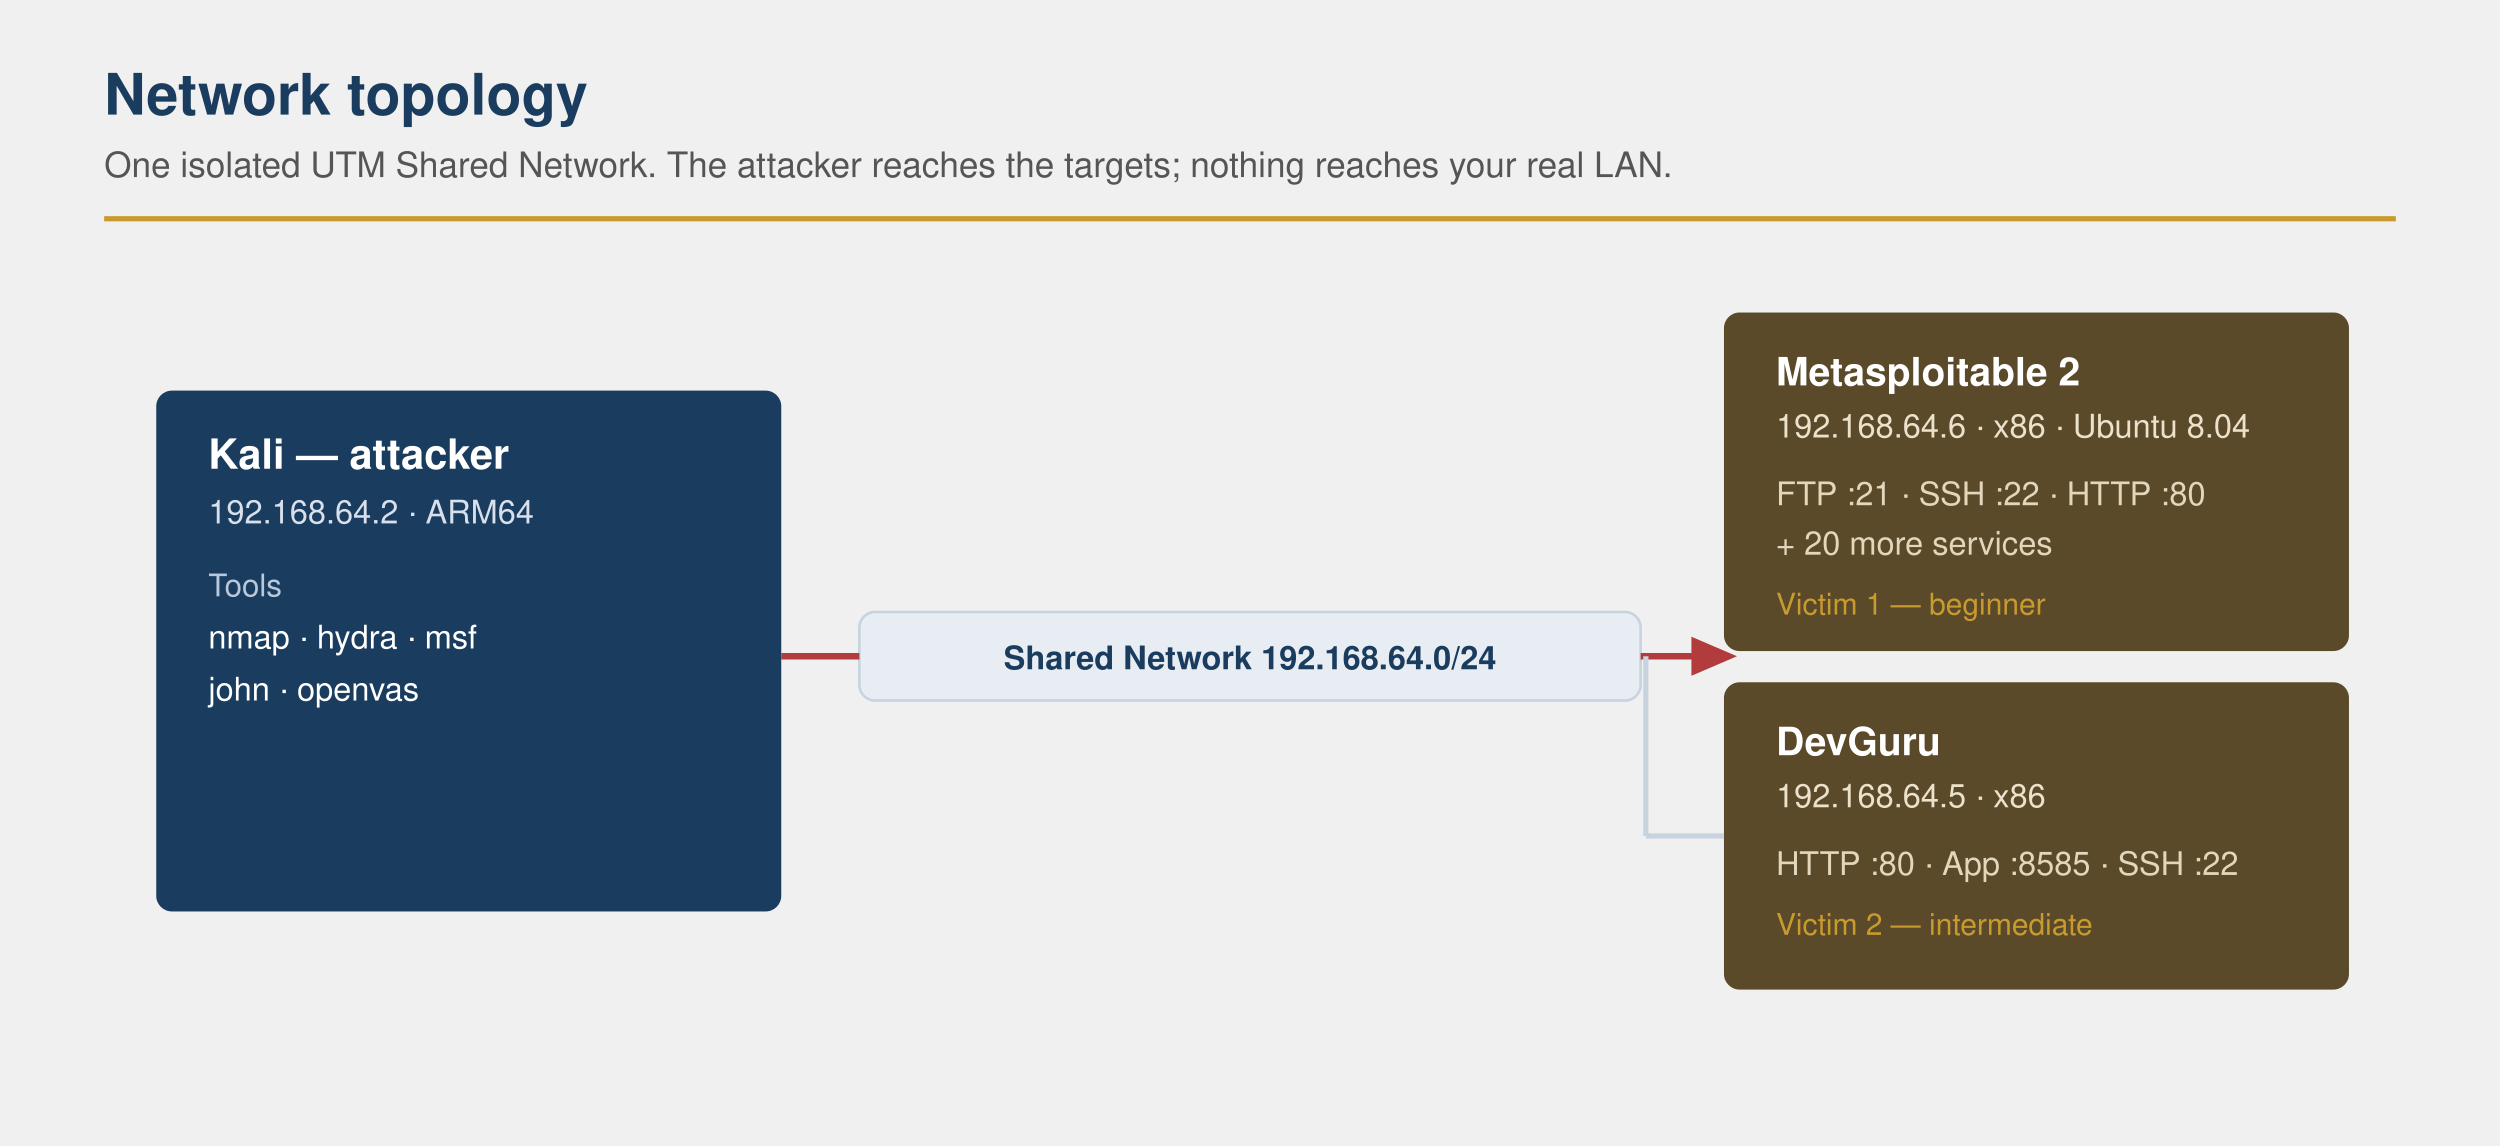
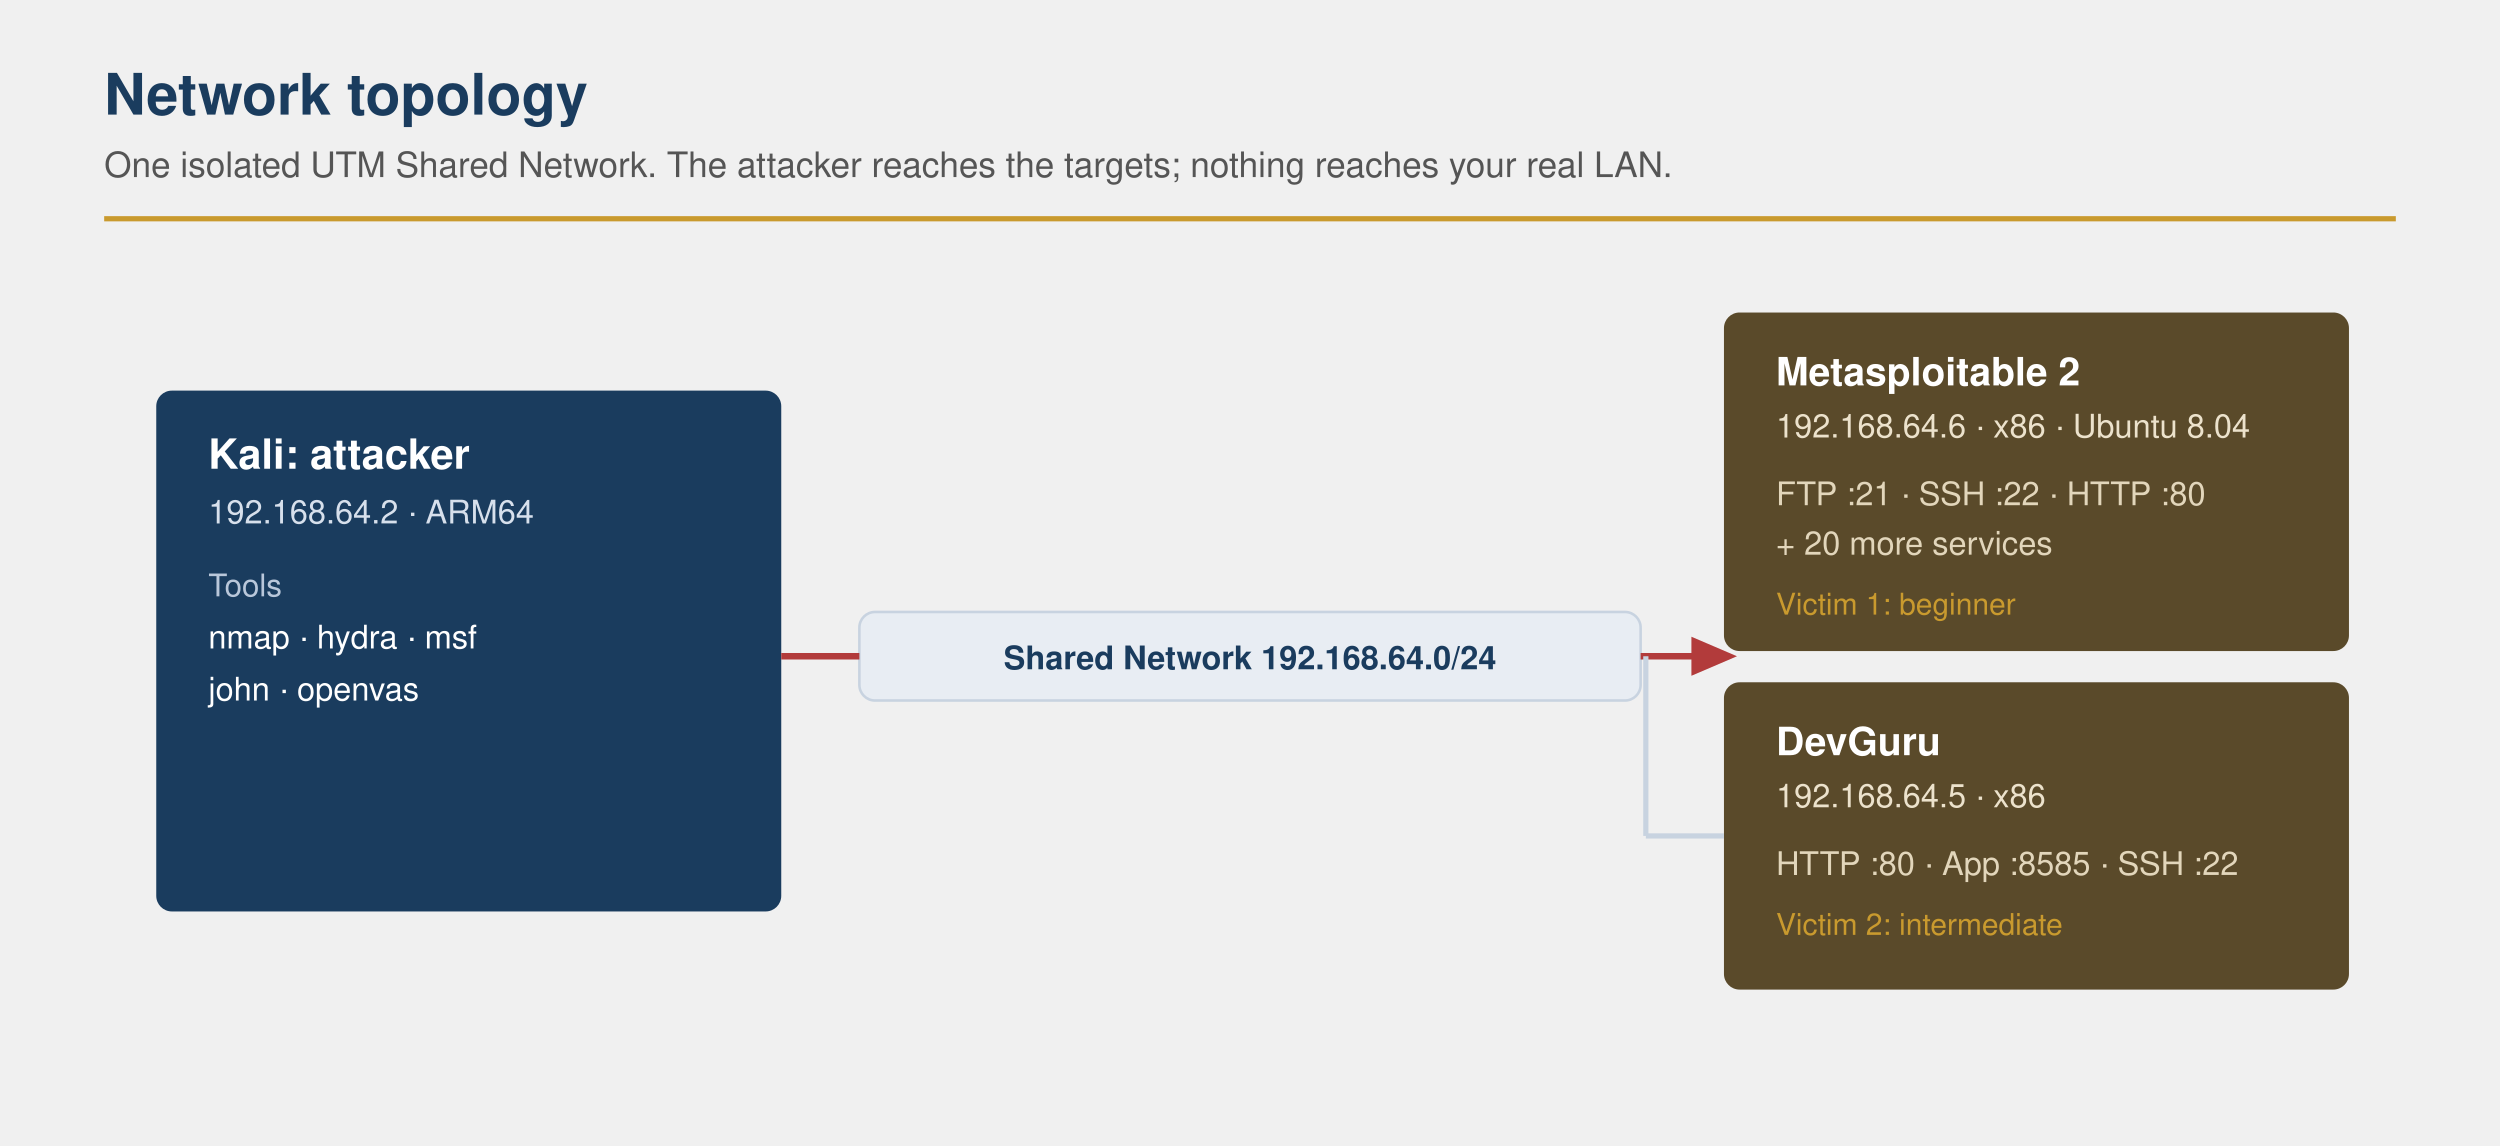
<svg xmlns="http://www.w3.org/2000/svg" viewBox="0 0 960 440" font-family="Helvetica, Arial, sans-serif">
  <text x="40" y="44" font-size="22" font-weight="700" fill="#1a3c5e">Network topology</text>
  <text x="40" y="68" font-size="13.5" fill="#555555">One isolated UTM Shared Network. The attacker reaches the targets; nothing reaches your real LAN.</text>
  <line x1="40" y1="84" x2="920" y2="84" stroke="#c99a2e" stroke-width="2" />
  <defs>
    <marker id="nArrow" markerWidth="10" markerHeight="10" refX="5" refY="3" orient="auto" markerUnits="strokeWidth">
      <path d="M0,0 L7,3 L0,6 Z" fill="#b23b3b" />
    </marker>
  </defs>
  <rect x="60" y="150" width="240" height="200" rx="6" fill="#1a3c5e" />
-   <text x="80" y="180" font-size="16" font-weight="700" fill="#ffffff">Kali — attacker</text>
+   <text x="80" y="180" font-size="16" font-weight="700" fill="#ffffff">Kali: attacker</text>
  <text x="80" y="201" font-size="12.5" fill="#d7e0ec">192.168.64.2 · ARM64</text>
  <text x="80" y="229" font-size="12" fill="#b9c7da">Tools</text>
  <text x="80" y="249" font-size="12.5" fill="#ffffff">nmap · hydra · msf</text>
  <text x="80" y="269" font-size="12.5" fill="#ffffff">john · openvas</text>
  <rect x="330" y="235" width="300" height="34" rx="6" fill="#e8edf3" stroke="#c8d3e0" stroke-width="1" />
  <text x="480" y="257" font-size="12.5" font-weight="700" fill="#1a3c5e" text-anchor="middle">Shared Network 192.168.64.0/24</text>
  <line x1="300" y1="252" x2="330" y2="252" stroke="#b23b3b" stroke-width="2.5" />
  <line x1="630" y1="252" x2="662" y2="252" stroke="#b23b3b" stroke-width="2.5" marker-end="url(#nArrow)" />
  <rect x="662" y="120" width="240" height="130" rx="6" fill="#5a4a2a" />
  <text x="682" y="148" font-size="15" font-weight="700" fill="#ffffff">Metasploitable 2</text>
  <text x="682" y="168" font-size="12.5" fill="#ece2cc">192.168.64.6 · x86 · Ubuntu 8.04</text>
  <text x="682" y="194" font-size="12.5" fill="#e2d6bb">FTP :21 · SSH :22 · HTTP :80</text>
  <text x="682" y="213" font-size="12.5" fill="#e2d6bb">+ 20 more services</text>
-   <text x="682" y="236" font-size="11.5" fill="#c99a2e">Victim 1 — beginner</text>
+   <text x="682" y="236" font-size="11.5" fill="#c99a2e">Victim 1: beginner</text>
  <rect x="662" y="262" width="240" height="118" rx="6" fill="#5a4a2a" />
  <text x="682" y="290" font-size="15" font-weight="700" fill="#ffffff">DevGuru</text>
  <text x="682" y="310" font-size="12.5" fill="#ece2cc">192.168.64.5 · x86</text>
  <text x="682" y="336" font-size="12.5" fill="#e2d6bb">HTTP :80 · App :8585 · SSH :22</text>
-   <text x="682" y="359" font-size="11.5" fill="#c99a2e">Victim 2 — intermediate</text>
+   <text x="682" y="359" font-size="11.5" fill="#c99a2e">Victim 2: intermediate</text>
  <line x1="662" y1="321" x2="632" y2="321" stroke="#c8d3e0" stroke-width="2" />
  <line x1="632" y1="321" x2="632" y2="252" stroke="#c8d3e0" stroke-width="2" />
</svg>
